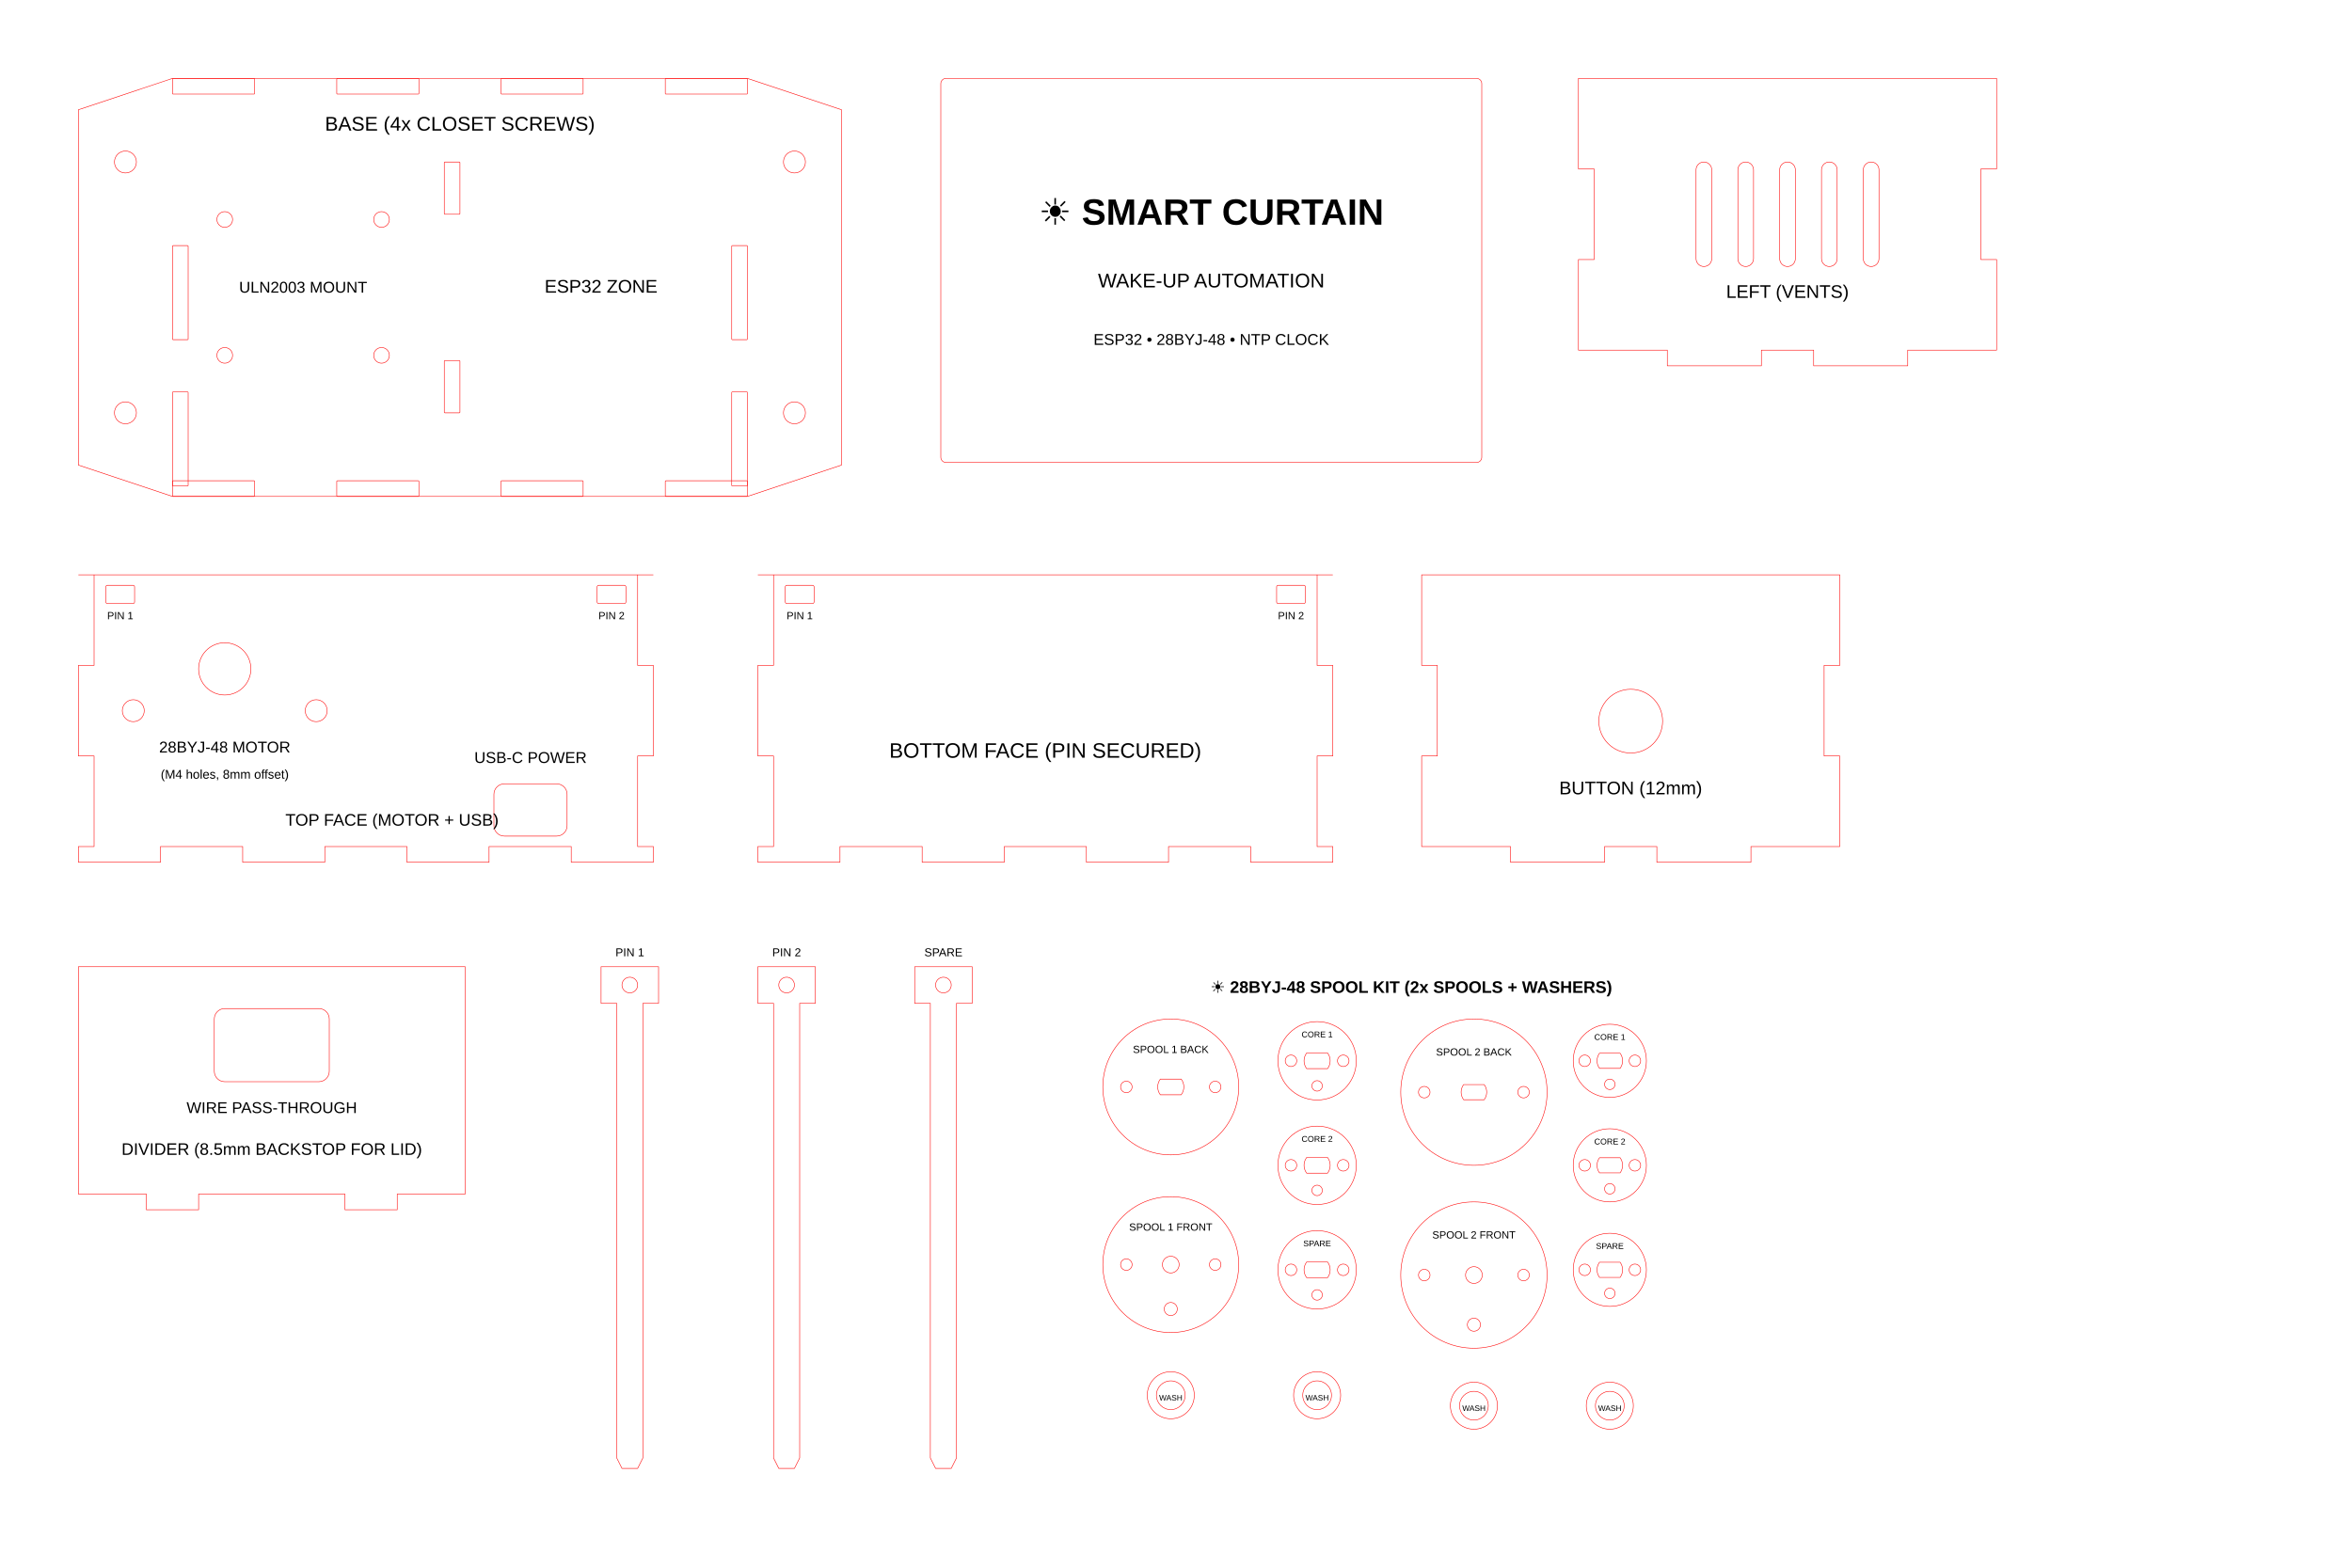
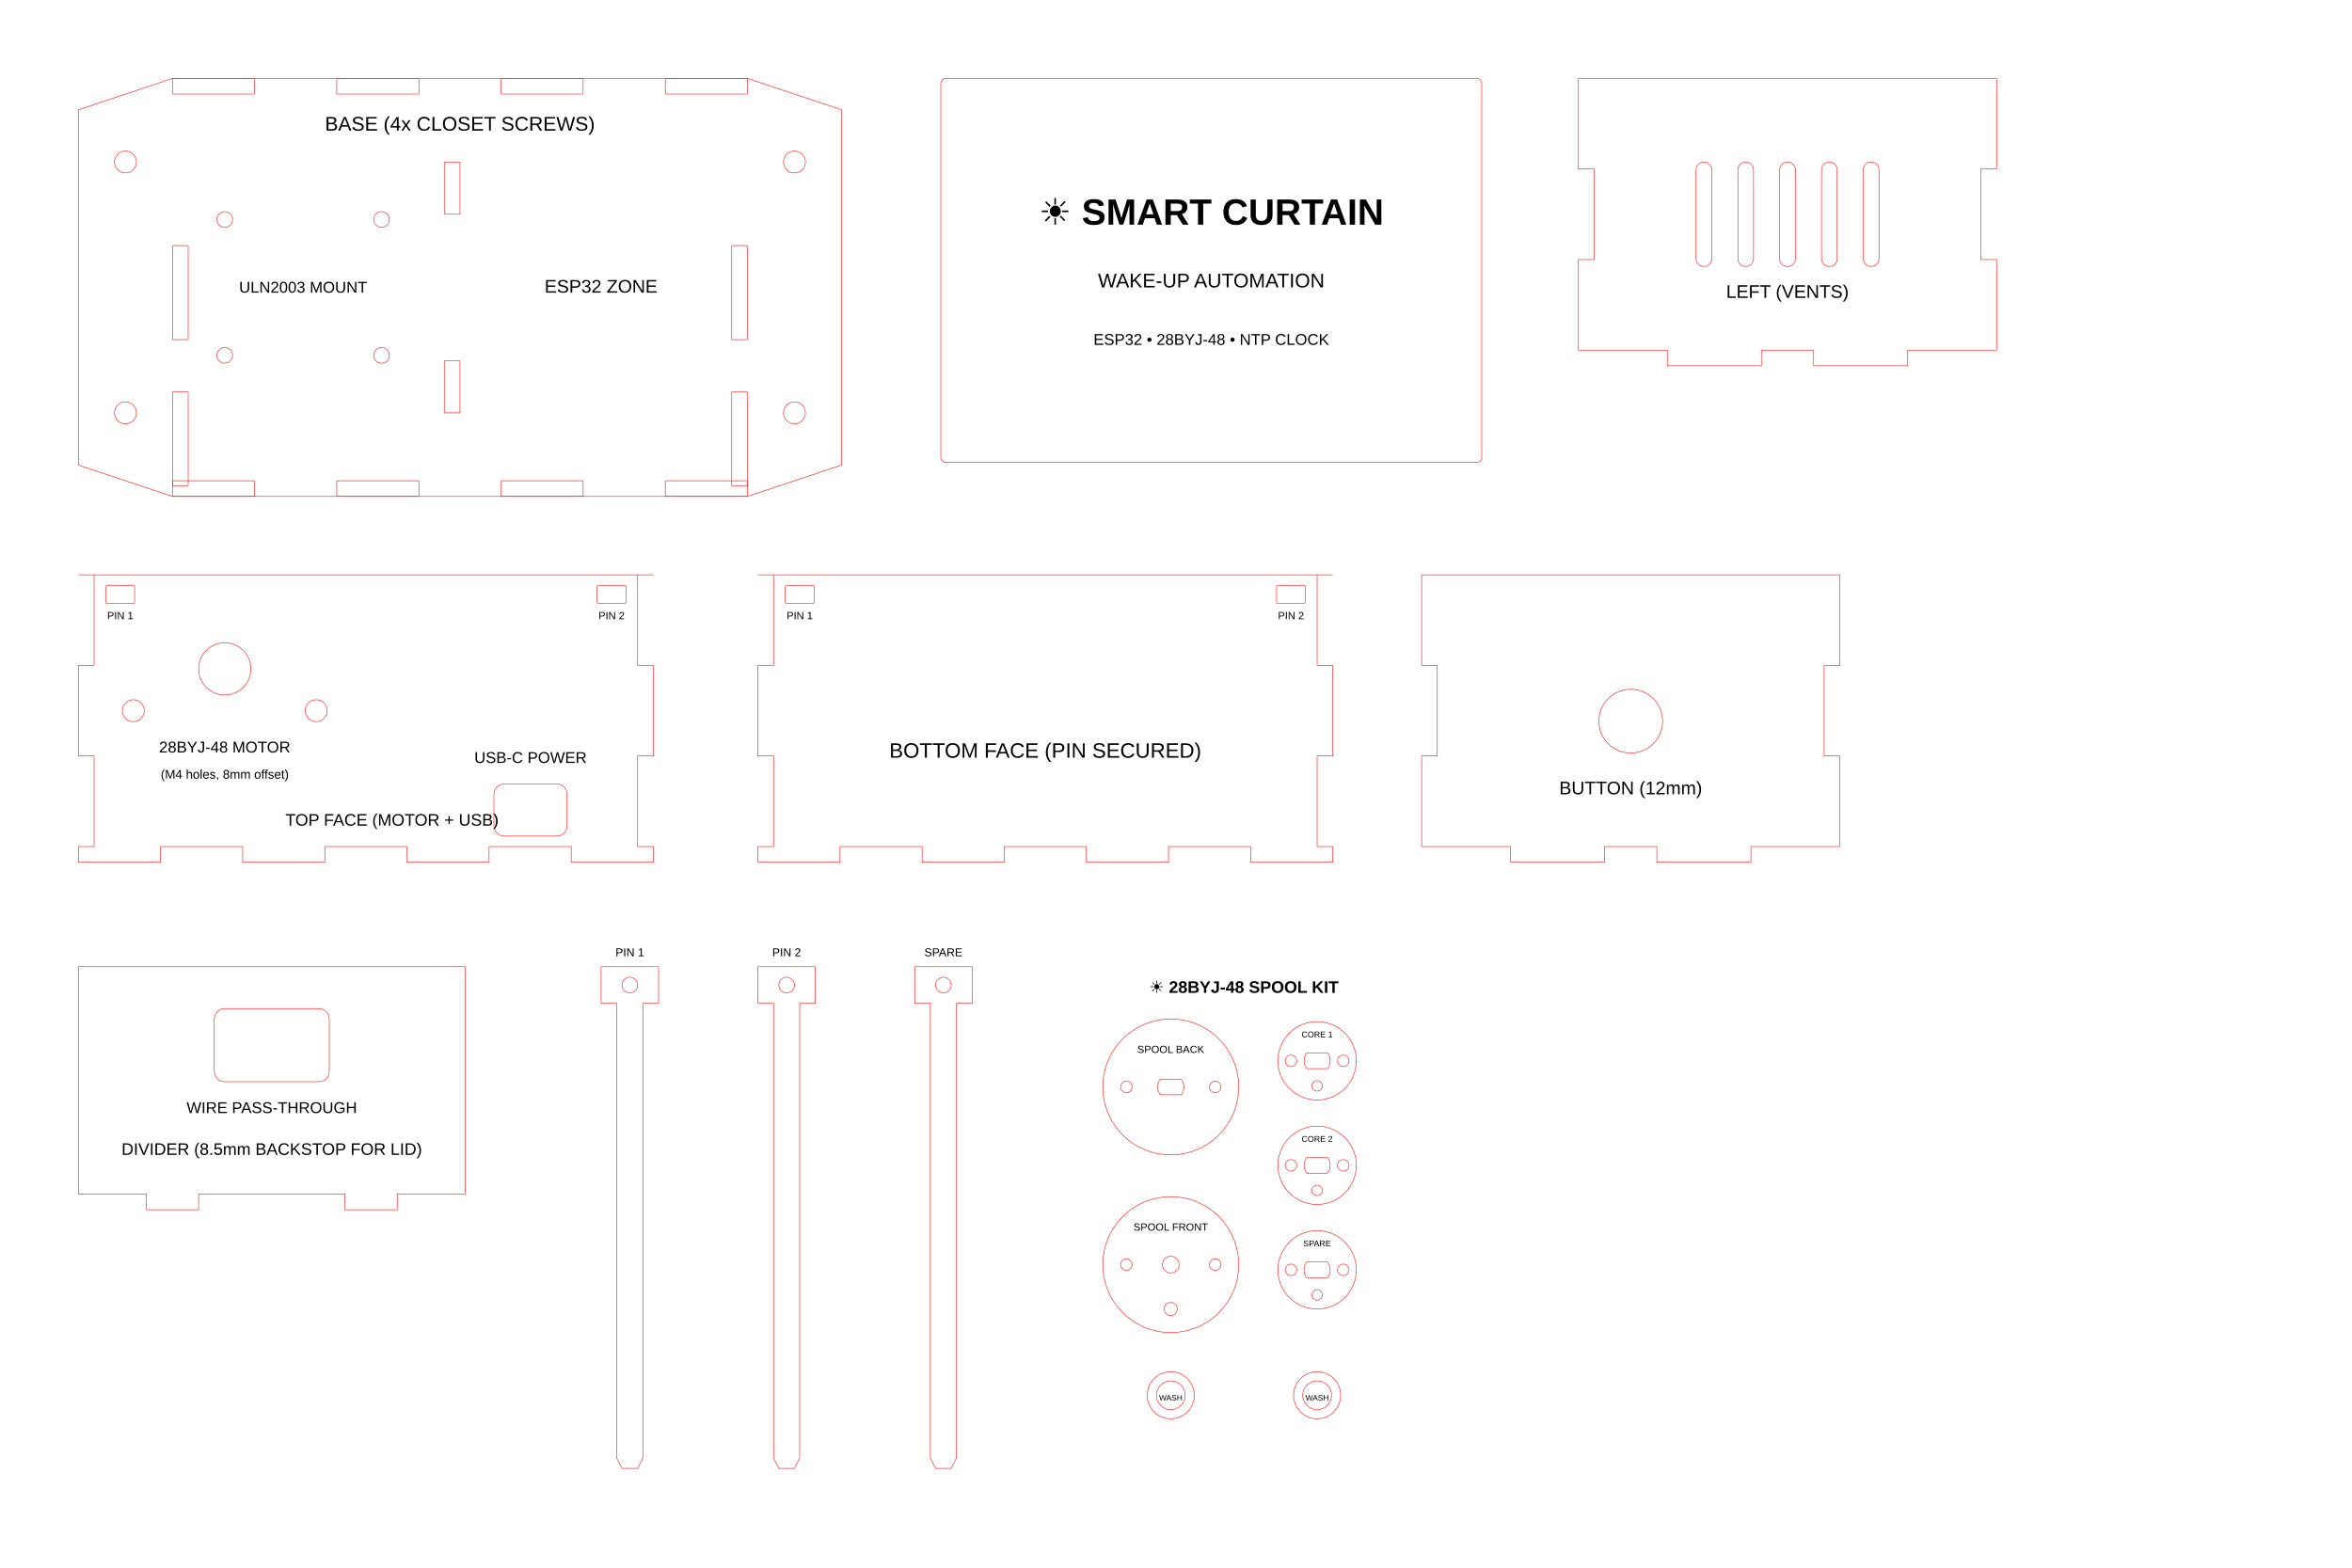
<svg xmlns="http://www.w3.org/2000/svg" width="450mm" height="300mm" viewBox="0 0 450 300">
  <defs>
    <style>
  .cut { stroke: #ff0000; stroke-width: 0.1; fill: none; }
  .engrave { fill: #000000; font-family: "Arial", sans-serif; }
</style>
  </defs>
  <path class="cut" d="M 33.0 15.0 L 143.0 15.0 L 161.0 21.0 L 161.0 89.0 L 143.0 95.0 L 33.0 95.0 L 15.0 89.0 L 15.0 21.0 Z" />
  <circle class="cut" cx="24.0" cy="31.0" r="2.1" />
  <circle class="cut" cx="24.0" cy="79.0" r="2.1" />
  <circle class="cut" cx="152.0" cy="31.0" r="2.1" />
  <circle class="cut" cx="152.0" cy="79.0" r="2.1" />
  <rect class="cut" x="33.0" y="92.0" width="15.714" height="3.0" rx="0.1" />
  <rect class="cut" x="33.0" y="15.0" width="15.714" height="3.0" rx="0.1" />
  <rect class="cut" x="64.429" y="92.0" width="15.714" height="3.0" rx="0.1" />
  <rect class="cut" x="64.429" y="15.0" width="15.714" height="3.0" rx="0.1" />
  <rect class="cut" x="95.857" y="92.0" width="15.714" height="3.0" rx="0.1" />
  <rect class="cut" x="95.857" y="15.0" width="15.714" height="3.0" rx="0.1" />
  <rect class="cut" x="127.286" y="92.0" width="15.714" height="3.0" rx="0.1" />
  <rect class="cut" x="127.286" y="15.0" width="15.714" height="3.0" rx="0.1" />
  <rect class="cut" x="33.0" y="47.0" width="3.0" height="18.0" rx="0.1" />
  <rect class="cut" x="140.0" y="47.0" width="3.0" height="18.0" rx="0.1" />
  <rect class="cut" x="33.0" y="75.0" width="3.0" height="18.0" rx="0.1" />
  <rect class="cut" x="140.0" y="75.0" width="3.0" height="18.0" rx="0.1" />
  <circle class="cut" cx="43.0" cy="42.0" r="1.5" />
  <circle class="cut" cx="73.0" cy="42.0" r="1.5" />
  <circle class="cut" cx="43.0" cy="68.0" r="1.5" />
  <circle class="cut" cx="73.0" cy="68.0" r="1.5" />
  <text class="engrave" x="58.0" y="56.0" font-size="3" text-anchor="middle">ULN2003 MOUNT</text>
  <rect class="cut" x="85.0" y="31.0" width="3.0" height="10.0" rx="0.1" />
  <rect class="cut" x="85.0" y="69.0" width="3.0" height="10.0" rx="0.1" />
  <text class="engrave" x="115.0" y="56.0" font-size="3.5" text-anchor="middle">ESP32 ZONE</text>
  <text class="engrave" x="88.0" y="25.0" font-size="3.8" text-anchor="middle">BASE (4x CLOSET SCREWS)</text>
  <rect class="cut" x="180.0" y="15.0" width="103.5" height="73.5" rx="1.0" />
  <text class="engrave" x="231.75" y="43.0" font-size="7.0" font-weight="bold" text-anchor="middle">☀️ SMART CURTAIN</text>
  <text class="engrave" x="231.75" y="55.0" font-size="3.8" text-anchor="middle">WAKE-UP AUTOMATION</text>
  <text class="engrave" x="231.75" y="66.0" font-size="3.0" text-anchor="middle">ESP32 • 28BYJ-48 • NTP CLOCK</text>
  <path class="cut" d="M 305.00 15.00 L 379.00 15.00 L 382.00 15.00 L 382.00 15.00 L 382.00 32.33 L 379.00 32.33 L 379.00 49.67 L 382.00 49.67 L 382.00 67.00 L 365.00 67.00 L 365.00 70.00 L 347.00 70.00 L 347.00 67.00 L 337.00 67.00 L 337.00 70.00 L 319.00 70.00 L 319.00 67.00 L 305.00 67.00 L 302.00 67.00 L 302.00 49.67 L 305.00 49.67 L 305.00 32.33 L 302.00 32.33 L 302.00 15.00 L 305.00 15.00 Z" />
  <rect class="cut" x="324.5" y="31.0" width="3.0" height="20.0" rx="1.5" />
  <rect class="cut" x="332.5" y="31.0" width="3.0" height="20.0" rx="1.5" />
  <rect class="cut" x="340.5" y="31.0" width="3.0" height="20.0" rx="1.5" />
  <rect class="cut" x="348.5" y="31.0" width="3.0" height="20.0" rx="1.5" />
  <rect class="cut" x="356.5" y="31.0" width="3.0" height="20.0" rx="1.5" />
  <text class="engrave" x="342.0" y="57.0" font-size="3.5" text-anchor="middle">LEFT (VENTS)</text>
  <path class="cut" d="M 15.00 110.00 L 125.00 110.00 L 122.00 110.00 L 122.00 127.33 L 125.00 127.33 L 125.00 144.67 L 122.00 144.67 L 122.00 162.00 L 125.00 162.00 L 125.00 165.00 L 125.00 165.00 L 109.29 165.00 L 109.29 162.00 L 93.57 162.00 L 93.57 165.00 L 77.86 165.00 L 77.86 162.00 L 62.14 162.00 L 62.14 165.00 L 46.43 165.00 L 46.43 162.00 L 30.71 162.00 L 30.71 165.00 L 15.00 165.00 L 15.00 162.00 L 18.00 162.00 L 18.00 144.67 L 15.00 144.67 L 15.00 127.33 L 18.00 127.33 L 18.00 110.00 L 15.00 110.00 Z" />
  <rect class="cut" x="20.25" y="112.0" width="5.5" height="3.5" rx="0.3" />
  <rect class="cut" x="114.25" y="112.0" width="5.5" height="3.5" rx="0.3" />
  <text class="engrave" x="23.0" y="118.5" font-size="2.0" text-anchor="middle">PIN 1</text>
  <text class="engrave" x="117.0" y="118.5" font-size="2.0" text-anchor="middle">PIN 2</text>
  <circle class="cut" cx="43.0" cy="128.0" r="5.0" />
  <circle class="cut" cx="25.5" cy="136.0" r="2.1" />
  <circle class="cut" cx="60.5" cy="136.0" r="2.1" />
  <text class="engrave" x="43.0" y="144.0" font-size="3" text-anchor="middle">28BYJ-48 MOTOR</text>
  <text class="engrave" x="43.0" y="149.0" font-size="2.4" text-anchor="middle">(M4 holes, 8mm offset)</text>
  <rect class="cut" x="94.5" y="150.0" width="14.0" height="10.0" rx="2.0" />
  <text class="engrave" x="101.5" y="146.0" font-size="3.0" text-anchor="middle">USB-C POWER</text>
  <text class="engrave" x="75.0" y="158.0" font-size="3.2" text-anchor="middle">TOP FACE (MOTOR + USB)</text>
  <path class="cut" d="M 145.00 110.00 L 255.00 110.00 L 252.00 110.00 L 252.00 127.33 L 255.00 127.33 L 255.00 144.67 L 252.00 144.67 L 252.00 162.00 L 255.00 162.00 L 255.00 165.00 L 255.00 165.00 L 239.29 165.00 L 239.29 162.00 L 223.57 162.00 L 223.57 165.00 L 207.86 165.00 L 207.86 162.00 L 192.14 162.00 L 192.14 165.00 L 176.43 165.00 L 176.43 162.00 L 160.71 162.00 L 160.71 165.00 L 145.00 165.00 L 145.00 162.00 L 148.00 162.00 L 148.00 144.67 L 145.00 144.67 L 145.00 127.33 L 148.00 127.33 L 148.00 110.00 L 145.00 110.00 Z" />
  <rect class="cut" x="150.25" y="112.0" width="5.5" height="3.5" rx="0.3" />
  <rect class="cut" x="244.25" y="112.0" width="5.5" height="3.5" rx="0.3" />
  <text class="engrave" x="153.0" y="118.5" font-size="2.0" text-anchor="middle">PIN 1</text>
  <text class="engrave" x="247.0" y="118.5" font-size="2.0" text-anchor="middle">PIN 2</text>
  <text class="engrave" x="200.0" y="145.0" font-size="4" text-anchor="middle">BOTTOM FACE (PIN SECURED)</text>
  <path class="cut" d="M 275.00 110.00 L 349.00 110.00 L 352.00 110.00 L 352.00 110.00 L 352.00 127.33 L 349.00 127.33 L 349.00 144.67 L 352.00 144.67 L 352.00 162.00 L 335.00 162.00 L 335.00 165.00 L 317.00 165.00 L 317.00 162.00 L 307.00 162.00 L 307.00 165.00 L 289.00 165.00 L 289.00 162.00 L 275.00 162.00 L 272.00 162.00 L 272.00 144.67 L 275.00 144.67 L 275.00 127.33 L 272.00 127.33 L 272.00 110.00 L 275.00 110.00 Z" />
  <circle class="cut" cx="312.0" cy="138.0" r="6.1" />
  <text class="engrave" x="312.0" y="152.0" font-size="3.5" text-anchor="middle">BUTTON (12mm)</text>
  <path class="cut" d="M 15.0 185.0 L 89.0 185.0 L 89.0 228.5 L 76.0 228.5 L 76.0 231.5 L 66.0 231.5 L 66.0 228.5 L 38.0 228.5 L 38.0 231.5 L 28.0 231.5 L 28.0 228.5 L 15.0 228.5 Z" />
  <rect class="cut" x="41.0" y="193.0" width="22.0" height="14.0" rx="2.0" />
  <text class="engrave" x="52.0" y="213.0" font-size="3.0" text-anchor="middle">WIRE PASS-THROUGH</text>
  <text class="engrave" x="52.0" y="221.0" font-size="3.2" text-anchor="middle">DIVIDER (8.5mm BACKSTOP FOR LID)</text>
  <path class="cut" d="M 115.0 185.0 L 126.0 185.0 L 126.0 192.0 L 123.0 192.0 L 123.0 279.0 L 122.0 281.0 L 119.0 281.0 L 118.0 279.0 L 118.0 192.0 L 115.0 192.0 Z" />
  <circle class="cut" cx="120.5" cy="188.5" r="1.5" />
  <text class="engrave" x="120.5" y="183.0" font-size="2.2" text-anchor="middle">PIN 1</text>
  <path class="cut" d="M 145.0 185.0 L 156.0 185.0 L 156.0 192.0 L 153.0 192.0 L 153.0 279.0 L 152.0 281.0 L 149.0 281.0 L 148.0 279.0 L 148.0 192.0 L 145.0 192.0 Z" />
  <circle class="cut" cx="150.5" cy="188.5" r="1.5" />
  <text class="engrave" x="150.5" y="183.0" font-size="2.2" text-anchor="middle">PIN 2</text>
  <path class="cut" d="M 175.0 185.0 L 186.0 185.0 L 186.0 192.0 L 183.0 192.0 L 183.0 279.0 L 182.0 281.0 L 179.0 281.0 L 178.0 279.0 L 178.0 192.0 L 175.0 192.0 Z" />
  <circle class="cut" cx="180.5" cy="188.5" r="1.5" />
  <text class="engrave" x="180.5" y="183.0" font-size="2.2" text-anchor="middle">SPARE</text>
-   <text class="engrave" x="270.0" y="190.0" font-size="3.2" font-weight="bold" text-anchor="middle">☀️ 28BYJ-48 SPOOL KIT (2x SPOOLS + WASHERS)</text>
+   <text class="engrave" x="238.0" y="190.0" font-size="3.2" font-weight="bold" text-anchor="middle">☀️ 28BYJ-48 SPOOL KIT</text>
  <circle class="cut" cx="224.0" cy="208.0" r="13.0" />
  <path class="cut" d="M 222.00 206.50 L 226.00 206.50 A 2.50 2.50 0 0 1 226.00 209.50 L 222.00 209.50 A 2.50 2.50 0 0 1 222.00 206.50 Z" />
  <circle class="cut" cx="215.5" cy="208.0" r="1.1" />
  <circle class="cut" cx="232.5" cy="208.0" r="1.1" />
-   <text class="engrave" x="224.0" y="201.5" font-size="2.0" text-anchor="middle">SPOOL 1 BACK</text>
+   <text class="engrave" x="224.0" y="201.5" font-size="2.0" text-anchor="middle">SPOOL BACK</text>
  <circle class="cut" cx="224.0" cy="242.0" r="13.0" />
  <circle class="cut" cx="224.0" cy="242.0" r="1.6" />
  <circle class="cut" cx="224.0" cy="250.5" r="1.25" />
  <circle class="cut" cx="215.5" cy="242.0" r="1.1" />
  <circle class="cut" cx="232.5" cy="242.0" r="1.1" />
-   <text class="engrave" x="224.0" y="235.5" font-size="2.0" text-anchor="middle">SPOOL 1 FRONT</text>
+   <text class="engrave" x="224.0" y="235.5" font-size="2.0" text-anchor="middle">SPOOL FRONT</text>
  <circle class="cut" cx="224.0" cy="267.0" r="4.5" />
  <circle class="cut" cx="224.0" cy="267.0" r="2.75" />
  <text class="engrave" x="224.0" y="268.0" font-size="1.5" text-anchor="middle">WASH</text>
  <circle class="cut" cx="252.0" cy="203.0" r="7.5" />
  <path class="cut" d="M 250.00 201.50 L 254.00 201.50 A 2.50 2.50 0 0 1 254.00 204.50 L 250.00 204.50 A 2.50 2.50 0 0 1 250.00 201.50 Z" />
  <circle class="cut" cx="252.0" cy="207.8" r="1.0" />
  <circle class="cut" cx="247.0" cy="203.0" r="1.1" />
  <circle class="cut" cx="257.0" cy="203.0" r="1.1" />
  <text class="engrave" x="252.0" y="198.5" font-size="1.6" text-anchor="middle">CORE 1</text>
  <circle class="cut" cx="252.0" cy="223.0" r="7.5" />
  <path class="cut" d="M 250.00 221.50 L 254.00 221.50 A 2.50 2.50 0 0 1 254.00 224.50 L 250.00 224.50 A 2.50 2.50 0 0 1 250.00 221.50 Z" />
  <circle class="cut" cx="252.0" cy="227.8" r="1.0" />
  <circle class="cut" cx="247.0" cy="223.0" r="1.1" />
  <circle class="cut" cx="257.0" cy="223.0" r="1.1" />
  <text class="engrave" x="252.0" y="218.5" font-size="1.6" text-anchor="middle">CORE 2</text>
  <circle class="cut" cx="252.0" cy="243.0" r="7.5" />
  <path class="cut" d="M 250.00 241.50 L 254.00 241.50 A 2.50 2.50 0 0 1 254.00 244.50 L 250.00 244.50 A 2.50 2.50 0 0 1 250.00 241.50 Z" />
  <circle class="cut" cx="252.0" cy="247.8" r="1.0" />
  <circle class="cut" cx="247.0" cy="243.0" r="1.1" />
  <circle class="cut" cx="257.0" cy="243.0" r="1.1" />
  <text class="engrave" x="252.0" y="238.5" font-size="1.6" text-anchor="middle">SPARE</text>
  <circle class="cut" cx="252.0" cy="267.0" r="4.5" />
  <circle class="cut" cx="252.0" cy="267.0" r="2.75" />
  <text class="engrave" x="252.0" y="268.0" font-size="1.5" text-anchor="middle">WASH</text>
-   <circle class="cut" cx="282.0" cy="209.0" r="14.0" />
-   <path class="cut" d="M 280.03 207.55 L 283.97 207.55 A 2.45 2.45 0 0 1 283.97 210.45 L 280.03 210.45 A 2.45 2.45 0 0 1 280.03 207.55 Z" />
-   <circle class="cut" cx="272.5" cy="209.0" r="1.1" />
-   <circle class="cut" cx="291.5" cy="209.0" r="1.1" />
-   <text class="engrave" x="282.0" y="202.0" font-size="2.0" text-anchor="middle">SPOOL 2 BACK</text>
-   <circle class="cut" cx="282.0" cy="244.0" r="14.0" />
-   <circle class="cut" cx="282.0" cy="244.0" r="1.6" />
-   <circle class="cut" cx="282.0" cy="253.5" r="1.25" />
-   <circle class="cut" cx="272.5" cy="244.0" r="1.1" />
-   <circle class="cut" cx="291.5" cy="244.0" r="1.1" />
-   <text class="engrave" x="282.0" y="237.0" font-size="2.0" text-anchor="middle">SPOOL 2 FRONT</text>
-   <circle class="cut" cx="282.0" cy="269.0" r="4.5" />
-   <circle class="cut" cx="282.0" cy="269.0" r="2.75" />
-   <text class="engrave" x="282.0" y="270.0" font-size="1.5" text-anchor="middle">WASH</text>
-   <circle class="cut" cx="308.0" cy="203.0" r="7.0" />
-   <path class="cut" d="M 306.03 201.55 L 309.97 201.55 A 2.45 2.45 0 0 1 309.97 204.45 L 306.03 204.45 A 2.45 2.45 0 0 1 306.03 201.55 Z" />
-   <circle class="cut" cx="308.0" cy="207.5" r="1.0" />
-   <circle class="cut" cx="303.2" cy="203.0" r="1.1" />
-   <circle class="cut" cx="312.8" cy="203.0" r="1.1" />
-   <text class="engrave" x="308.0" y="199.0" font-size="1.6" text-anchor="middle">CORE 1</text>
-   <circle class="cut" cx="308.0" cy="223.0" r="7.0" />
-   <path class="cut" d="M 306.03 221.55 L 309.97 221.55 A 2.45 2.45 0 0 1 309.97 224.45 L 306.03 224.45 A 2.45 2.45 0 0 1 306.03 221.55 Z" />
-   <circle class="cut" cx="308.0" cy="227.5" r="1.0" />
-   <circle class="cut" cx="303.2" cy="223.0" r="1.1" />
-   <circle class="cut" cx="312.8" cy="223.0" r="1.1" />
-   <text class="engrave" x="308.0" y="219.0" font-size="1.6" text-anchor="middle">CORE 2</text>
-   <circle class="cut" cx="308.0" cy="243.0" r="7.0" />
-   <path class="cut" d="M 306.03 241.55 L 309.97 241.55 A 2.45 2.45 0 0 1 309.97 244.45 L 306.03 244.45 A 2.45 2.45 0 0 1 306.03 241.55 Z" />
-   <circle class="cut" cx="308.0" cy="247.5" r="1.0" />
-   <circle class="cut" cx="303.2" cy="243.0" r="1.1" />
-   <circle class="cut" cx="312.8" cy="243.0" r="1.1" />
-   <text class="engrave" x="308.0" y="239.0" font-size="1.6" text-anchor="middle">SPARE</text>
-   <circle class="cut" cx="308.0" cy="269.0" r="4.5" />
-   <circle class="cut" cx="308.0" cy="269.0" r="2.75" />
-   <text class="engrave" x="308.0" y="270.0" font-size="1.5" text-anchor="middle">WASH</text>
</svg>
